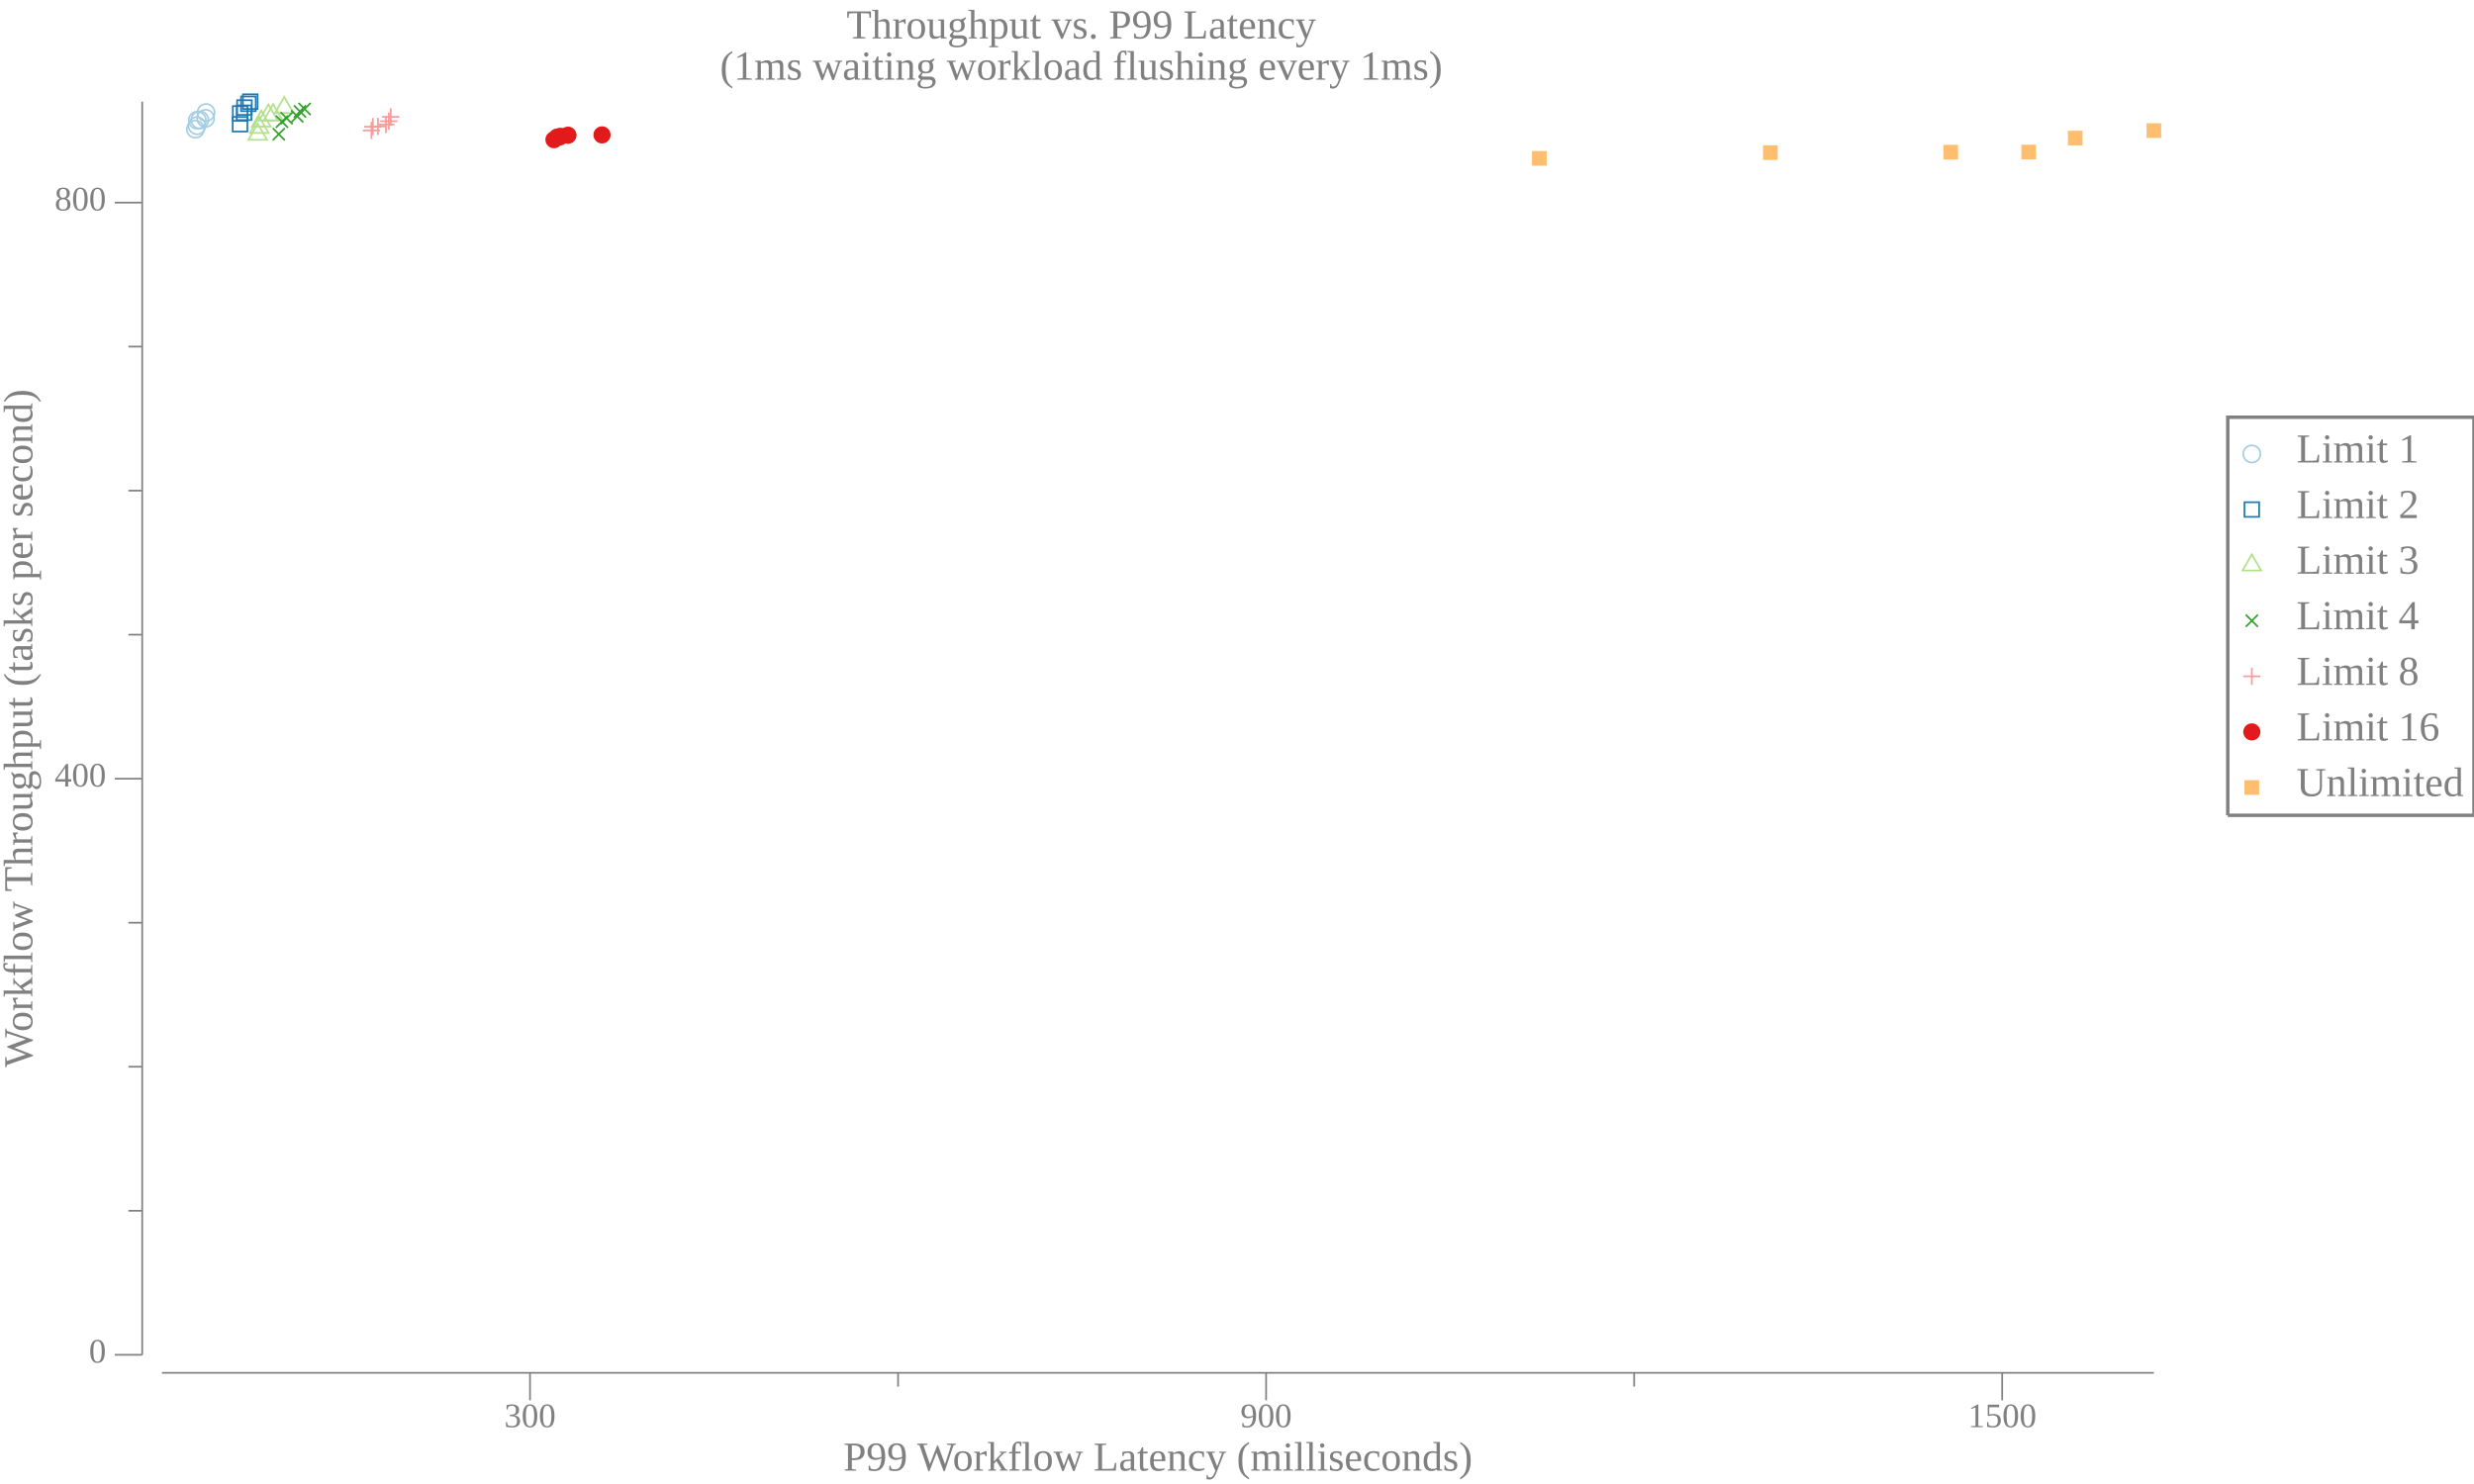
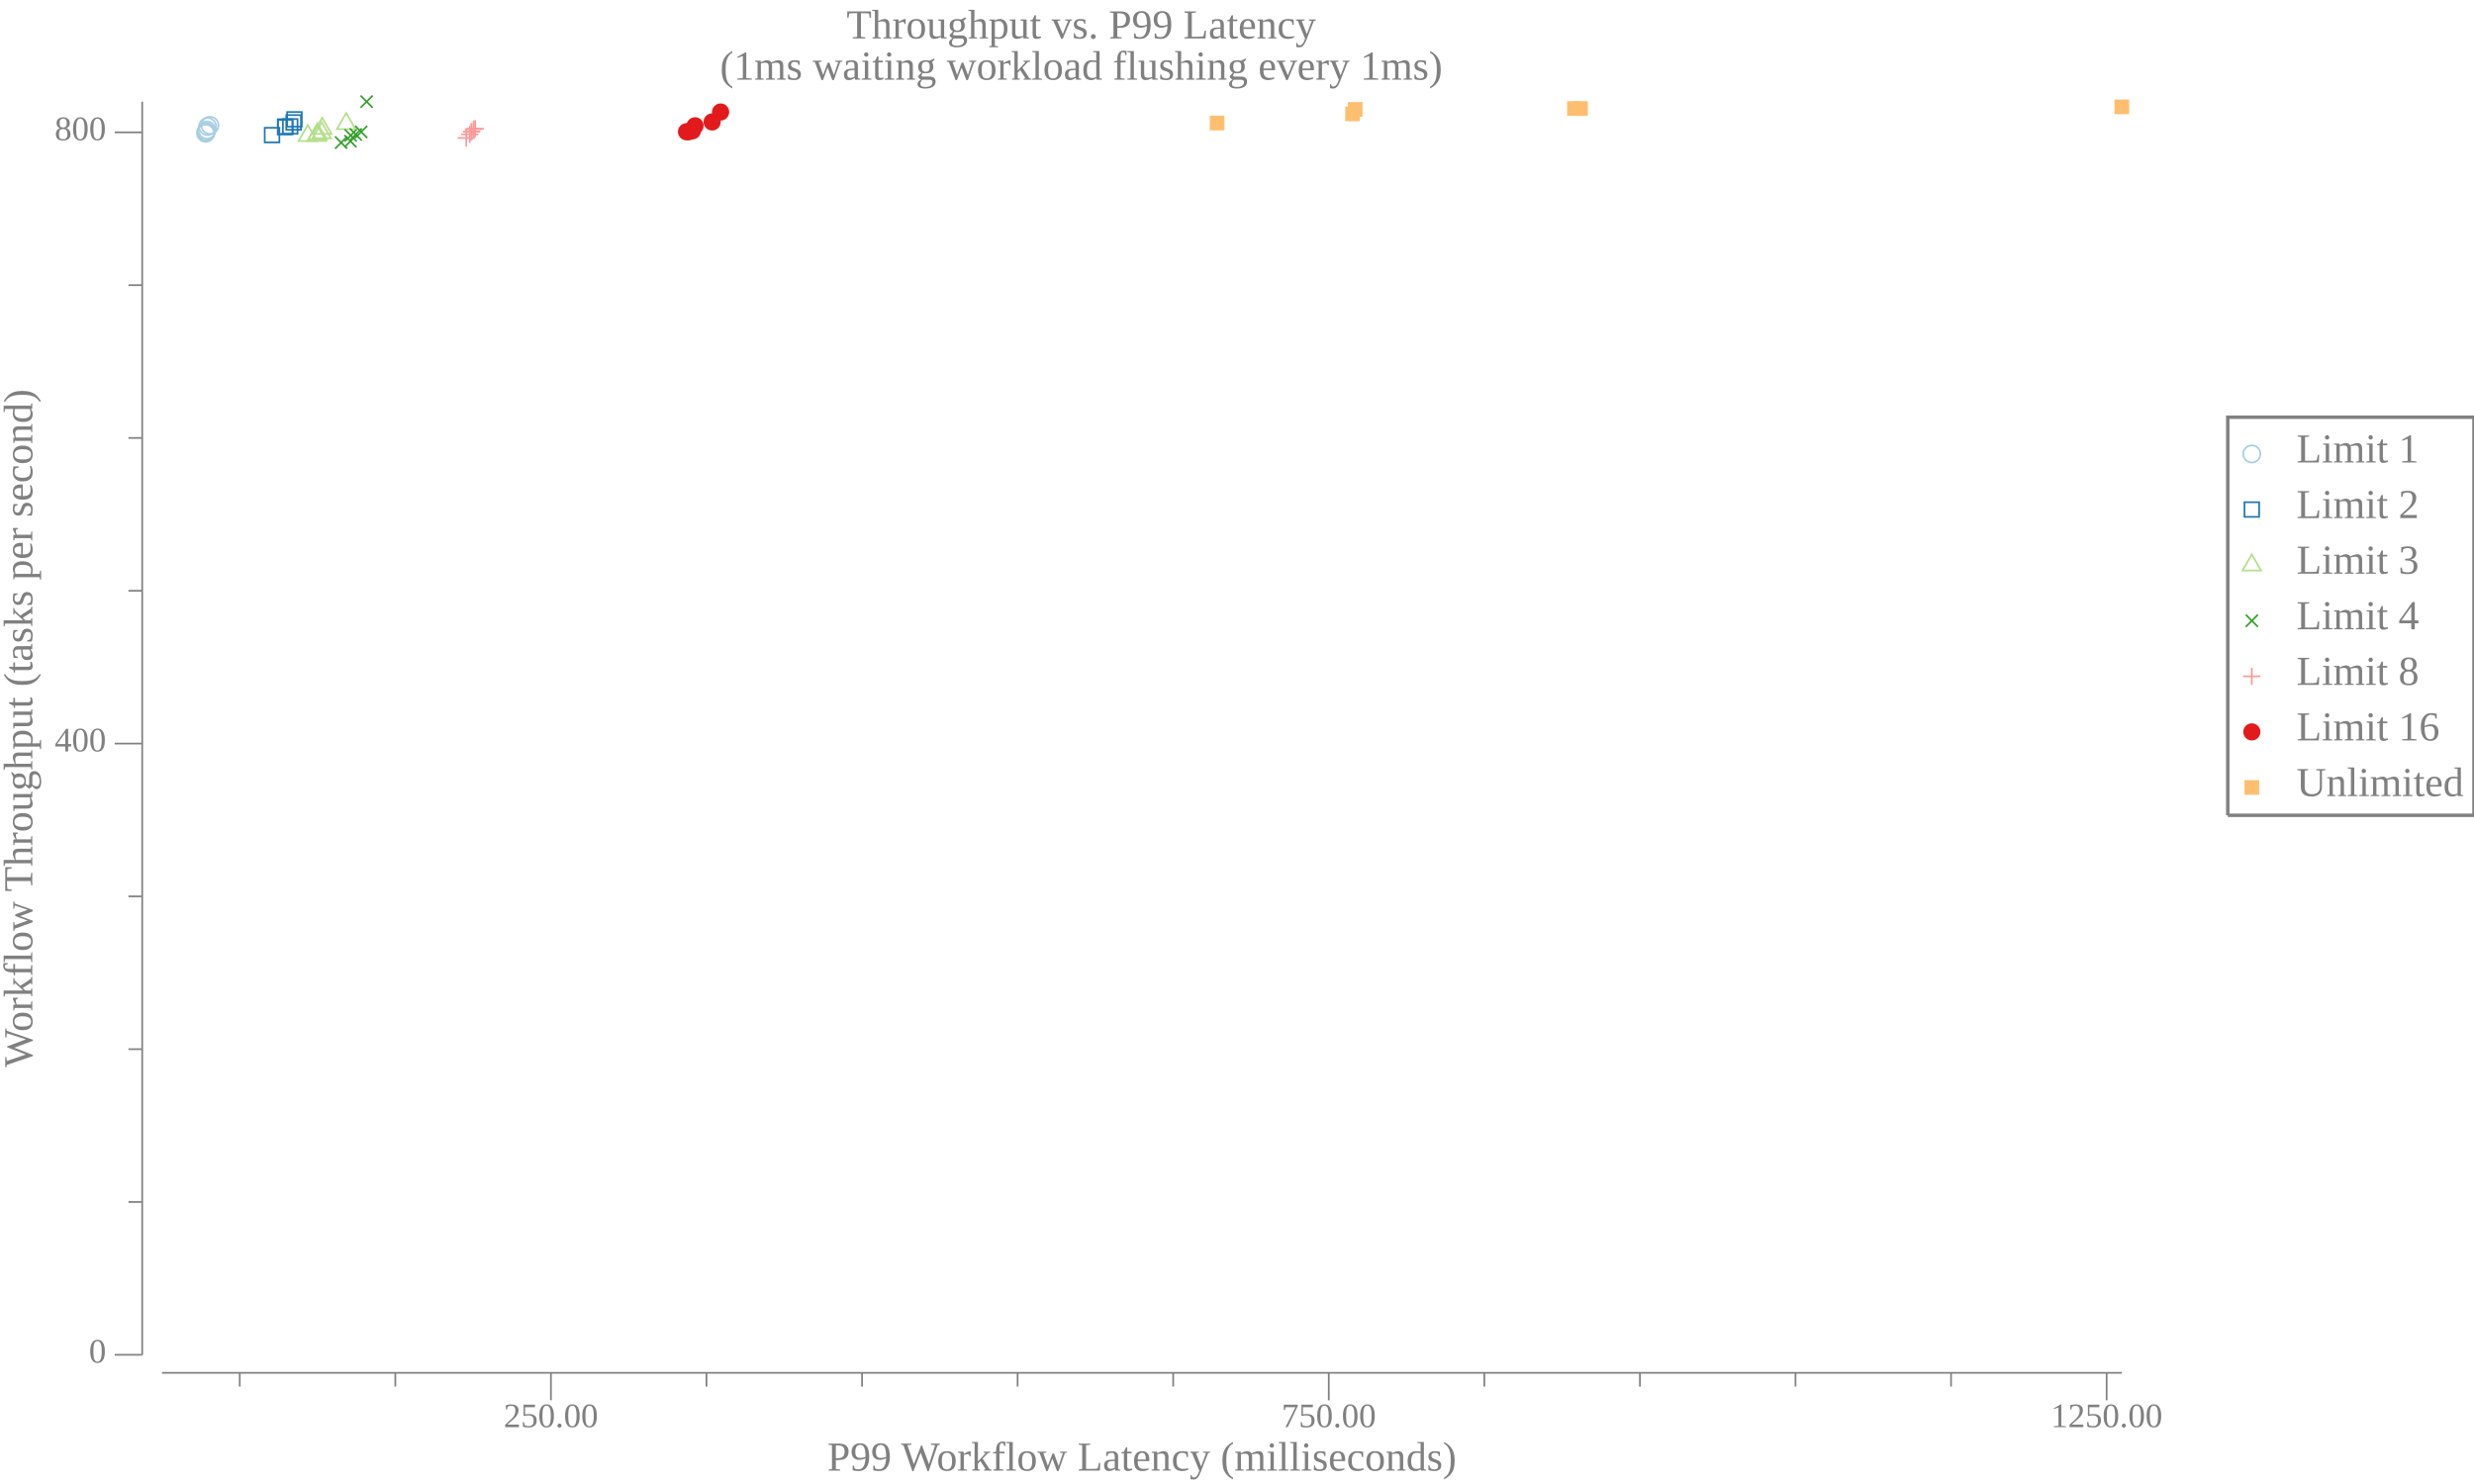
<svg xmlns="http://www.w3.org/2000/svg" width="720pt" height="432pt" viewBox="0 0 720 432">
  <g transform="scale(1, -1) translate(0, -432)">
    <path d="M657.84,299.85A2.5,2.5 0 1 1 652.84,299.85A2.5,2.5 0 1 1 657.84,299.85Z" style="fill:none;stroke:#A6CEE3;stroke-width:0.5" />
    <text x="668.34" y="-297.37" transform="scale(1, -1)" style="font-family:Liberation Serif;font-variant:normal;font-weight:normal;font-style:normal;font-size:12px;fill:#808080">Limit 1</text>
    <path d="M653.2,281.54L657.47,281.54L657.47,285.8L653.2,285.8Z" style="fill:none;stroke:#1F78B4;stroke-width:0.5" />
    <text x="668.34" y="-281.18" transform="scale(1, -1)" style="font-family:Liberation Serif;font-variant:normal;font-weight:normal;font-style:normal;font-size:12px;fill:#808080">Limit 2</text>
    <path d="M655.34,270.61L652.63,265.92L658.04,265.92Z" style="fill:none;stroke:#B2DF8A;stroke-width:0.5" />
    <text x="668.34" y="-265" transform="scale(1, -1)" style="font-family:Liberation Serif;font-variant:normal;font-weight:normal;font-style:normal;font-size:12px;fill:#808080">Limit 3</text>
    <path d="M653.57,249.53L657.11,253.07" style="fill:none;stroke:#33A02C;stroke-width:0.5" />
    <path d="M653.57,253.07L657.11,249.53" style="fill:none;stroke:#33A02C;stroke-width:0.5" />
    <text x="668.34" y="-248.82" transform="scale(1, -1)" style="font-family:Liberation Serif;font-variant:normal;font-weight:normal;font-style:normal;font-size:12px;fill:#808080">Limit 4</text>
    <path d="M655.34,237.62L655.34,232.62" style="fill:none;stroke:#FB9A99;stroke-width:0.5" />
    <path d="M652.84,235.12L657.84,235.12" style="fill:none;stroke:#FB9A99;stroke-width:0.5" />
    <text x="668.34" y="-232.63" transform="scale(1, -1)" style="font-family:Liberation Serif;font-variant:normal;font-weight:normal;font-style:normal;font-size:12px;fill:#808080">Limit 8</text>
    <path d="M657.84,218.94A2.5,2.5 0 1 1 652.84,218.94A2.5,2.5 0 1 1 657.84,218.94Z" style="fill:#E31A1C" />
    <text x="668.34" y="-216.45" transform="scale(1, -1)" style="font-family:Liberation Serif;font-variant:normal;font-weight:normal;font-style:normal;font-size:12px;fill:#808080">Limit 16</text>
    <path d="M653.2,200.62L657.47,200.62L657.47,204.89L653.2,204.89Z" style="fill:#FDBF6F" />
    <text x="668.34" y="-200.26" transform="scale(1, -1)" style="font-family:Liberation Serif;font-variant:normal;font-weight:normal;font-style:normal;font-size:12px;fill:#808080">Unlimited</text>
    <path d="M648.34,194.66L648.34,310.54L720,310.54L720,194.66L648.34,194.66" style="fill:none;stroke:#808080" />
    <path d="M0,0L629.34,0L629.34,432L0,432Z" style="fill:#-8000000000000000-8000000000000000-8000000000000000;fill-opacity:0" />
    <text x="246.35" y="-420.81" transform="scale(1, -1)" style="font-family:Liberation Serif;font-variant:normal;font-weight:normal;font-style:normal;font-size:12px;fill:#808080">Throughput vs. P99 Latency</text>
    <text x="209.52" y="-408.81" transform="scale(1, -1)" style="font-family:Liberation Serif;font-variant:normal;font-weight:normal;font-style:normal;font-size:12px;fill:#808080">(1ms waiting workload flushing every 1ms)</text>
-     <text x="245.43" y="-3.902" transform="scale(1, -1)" style="font-family:Liberation Serif;font-variant:normal;font-weight:normal;font-style:normal;font-size:12px;fill:#808080">P99 Workflow Latency (milliseconds)</text>
-     <text x="146.75" y="-16.541" transform="scale(1, -1)" style="font-family:Liberation Serif;font-variant:normal;font-weight:normal;font-style:normal;font-size:10px;fill:#808080">300</text>
-     <text x="360.97" y="-16.541" transform="scale(1, -1)" style="font-family:Liberation Serif;font-variant:normal;font-weight:normal;font-style:normal;font-size:10px;fill:#808080">900</text>
-     <text x="572.69" y="-16.541" transform="scale(1, -1)" style="font-family:Liberation Serif;font-variant:normal;font-weight:normal;font-style:normal;font-size:10px;fill:#808080">1500</text>
-     <path d="M154.25,24.363L154.25,32.363" style="fill:none;stroke:#808080;stroke-width:0.5" />
-     <path d="M368.47,24.363L368.47,32.363" style="fill:none;stroke:#808080;stroke-width:0.5" />
-     <path d="M582.69,24.363L582.69,32.363" style="fill:none;stroke:#808080;stroke-width:0.5" />
-     <path d="M261.36,28.363L261.36,32.363" style="fill:none;stroke:#808080;stroke-width:0.5" />
-     <path d="M475.58,28.363L475.58,32.363" style="fill:none;stroke:#808080;stroke-width:0.5" />
-     <path d="M47.135,32.363L626.84,32.363" style="fill:none;stroke:#808080;stroke-width:0.5" />
+     <text x="240.77" y="-3.902" transform="scale(1, -1)" style="font-family:Liberation Serif;font-variant:normal;font-weight:normal;font-style:normal;font-size:12px;fill:#808080">P99 Workflow Latency (milliseconds)</text>
+     <text x="146.58" y="-16.541" transform="scale(1, -1)" style="font-family:Liberation Serif;font-variant:normal;font-weight:normal;font-style:normal;font-size:10px;fill:#808080">250.00</text>
+     <text x="372.96" y="-16.541" transform="scale(1, -1)" style="font-family:Liberation Serif;font-variant:normal;font-weight:normal;font-style:normal;font-size:10px;fill:#808080">750.00</text>
+     <text x="596.84" y="-16.541" transform="scale(1, -1)" style="font-family:Liberation Serif;font-variant:normal;font-weight:normal;font-style:normal;font-size:10px;fill:#808080">1250.00</text>
+     <path d="M160.33,24.363L160.33,32.363" style="fill:none;stroke:#808080;stroke-width:0.5" />
+     <path d="M386.71,24.363L386.71,32.363" style="fill:none;stroke:#808080;stroke-width:0.5" />
+     <path d="M613.09,24.363L613.09,32.363" style="fill:none;stroke:#808080;stroke-width:0.5" />
+     <path d="M69.773,28.363L69.773,32.363" style="fill:none;stroke:#808080;stroke-width:0.5" />
+     <path d="M115.05,28.363L115.05,32.363" style="fill:none;stroke:#808080;stroke-width:0.5" />
+     <path d="M205.6,28.363L205.6,32.363" style="fill:none;stroke:#808080;stroke-width:0.5" />
+     <path d="M250.88,28.363L250.88,32.363" style="fill:none;stroke:#808080;stroke-width:0.5" />
+     <path d="M296.15,28.363L296.15,32.363" style="fill:none;stroke:#808080;stroke-width:0.5" />
+     <path d="M341.43,28.363L341.43,32.363" style="fill:none;stroke:#808080;stroke-width:0.5" />
+     <path d="M431.98,28.363L431.98,32.363" style="fill:none;stroke:#808080;stroke-width:0.5" />
+     <path d="M477.26,28.363L477.26,32.363" style="fill:none;stroke:#808080;stroke-width:0.5" />
+     <path d="M522.54,28.363L522.54,32.363" style="fill:none;stroke:#808080;stroke-width:0.5" />
+     <path d="M567.81,28.363L567.81,32.363" style="fill:none;stroke:#808080;stroke-width:0.5" />
+     <path d="M47.135,32.363L617.51,32.363" style="fill:none;stroke:#808080;stroke-width:0.5" />
    <g transform="rotate(90)">
      <text x="121.29" y="9.387" transform="scale(1, -1)" style="font-family:Liberation Serif;font-variant:normal;font-weight:normal;font-style:normal;font-size:12px;fill:#808080">Workflow Throughput (tasks per second)</text>
    </g>
    <text x="25.885" y="-35.328" transform="scale(1, -1)" style="font-family:Liberation Serif;font-variant:normal;font-weight:normal;font-style:normal;font-size:10px;fill:#808080">0</text>
-     <text x="15.885" y="-203.03" transform="scale(1, -1)" style="font-family:Liberation Serif;font-variant:normal;font-weight:normal;font-style:normal;font-size:10px;fill:#808080">400</text>
-     <text x="15.885" y="-370.74" transform="scale(1, -1)" style="font-family:Liberation Serif;font-variant:normal;font-weight:normal;font-style:normal;font-size:10px;fill:#808080">800</text>
+     <text x="15.885" y="-213.26" transform="scale(1, -1)" style="font-family:Liberation Serif;font-variant:normal;font-weight:normal;font-style:normal;font-size:10px;fill:#808080">400</text>
+     <text x="15.885" y="-391.19" transform="scale(1, -1)" style="font-family:Liberation Serif;font-variant:normal;font-weight:normal;font-style:normal;font-size:10px;fill:#808080">800</text>
    <path d="M33.385,37.613L41.385,37.613" style="fill:none;stroke:#808080;stroke-width:0.5" />
-     <path d="M33.385,205.32L41.385,205.32" style="fill:none;stroke:#808080;stroke-width:0.5" />
-     <path d="M33.385,373.02L41.385,373.02" style="fill:none;stroke:#808080;stroke-width:0.5" />
-     <path d="M37.385,79.539L41.385,79.539" style="fill:none;stroke:#808080;stroke-width:0.5" />
-     <path d="M37.385,121.47L41.385,121.47" style="fill:none;stroke:#808080;stroke-width:0.5" />
-     <path d="M37.385,163.39L41.385,163.39" style="fill:none;stroke:#808080;stroke-width:0.5" />
-     <path d="M37.385,247.24L41.385,247.24" style="fill:none;stroke:#808080;stroke-width:0.5" />
-     <path d="M37.385,289.17L41.385,289.17" style="fill:none;stroke:#808080;stroke-width:0.5" />
-     <path d="M37.385,331.1L41.385,331.1" style="fill:none;stroke:#808080;stroke-width:0.5" />
+     <path d="M33.385,215.54L41.385,215.54" style="fill:none;stroke:#808080;stroke-width:0.5" />
+     <path d="M33.385,393.47L41.385,393.47" style="fill:none;stroke:#808080;stroke-width:0.5" />
+     <path d="M37.385,82.096L41.385,82.096" style="fill:none;stroke:#808080;stroke-width:0.5" />
+     <path d="M37.385,126.58L41.385,126.58" style="fill:none;stroke:#808080;stroke-width:0.5" />
+     <path d="M37.385,171.06L41.385,171.06" style="fill:none;stroke:#808080;stroke-width:0.5" />
+     <path d="M37.385,260.02L41.385,260.02" style="fill:none;stroke:#808080;stroke-width:0.5" />
+     <path d="M37.385,304.51L41.385,304.51" style="fill:none;stroke:#808080;stroke-width:0.5" />
+     <path d="M37.385,348.99L41.385,348.99" style="fill:none;stroke:#808080;stroke-width:0.5" />
    <path d="M41.385,37.613L41.385,402.41" style="fill:none;stroke:#808080;stroke-width:0.5" />
-     <path d="M59.363,394.4A2.5,2.5 0 1 1 54.363,394.4A2.5,2.5 0 1 1 59.363,394.4Z" style="fill:none;stroke:#A6CEE3;stroke-width:0.5" />
-     <path d="M59.831,395.41A2.5,2.5 0 1 1 54.831,395.41A2.5,2.5 0 1 1 59.831,395.41Z" style="fill:none;stroke:#A6CEE3;stroke-width:0.5" />
-     <path d="M59.928,397A2.5,2.5 0 1 1 54.928,397A2.5,2.5 0 1 1 59.928,397Z" style="fill:none;stroke:#A6CEE3;stroke-width:0.5" />
-     <path d="M60.66,397.09A2.5,2.5 0 1 1 55.66,397.09A2.5,2.5 0 1 1 60.66,397.09Z" style="fill:none;stroke:#A6CEE3;stroke-width:0.5" />
-     <path d="M62.341,397.55A2.5,2.5 0 1 1 57.341,397.55A2.5,2.5 0 1 1 62.341,397.55Z" style="fill:none;stroke:#A6CEE3;stroke-width:0.5" />
-     <path d="M62.462,399.23A2.5,2.5 0 1 1 57.462,399.23A2.5,2.5 0 1 1 62.462,399.23Z" style="fill:none;stroke:#A6CEE3;stroke-width:0.5" />
-     <path d="M67.717,393.7L71.985,393.7L71.985,397.96L67.717,397.96Z" style="fill:none;stroke:#1F78B4;stroke-width:0.5" />
-     <path d="M67.757,396.84L72.025,396.84L72.025,401.11L67.757,401.11Z" style="fill:none;stroke:#1F78B4;stroke-width:0.5" />
-     <path d="M68.891,397.05L73.159,397.05L73.159,401.32L68.891,401.32Z" style="fill:none;stroke:#1F78B4;stroke-width:0.5" />
-     <path d="M69.01,398.56L73.277,398.56L73.277,402.83L69.01,402.83Z" style="fill:none;stroke:#1F78B4;stroke-width:0.5" />
-     <path d="M70.151,399.65L74.419,399.65L74.419,403.92L70.151,403.92Z" style="fill:none;stroke:#1F78B4;stroke-width:0.5" />
-     <path d="M70.696,400.28L74.964,400.28L74.964,404.55L70.696,404.55Z" style="fill:none;stroke:#1F78B4;stroke-width:0.5" />
-     <path d="M74.992,395.98L72.286,391.29L77.698,391.29Z" style="fill:none;stroke:#B2DF8A;stroke-width:0.5" />
-     <path d="M75.461,397.99L72.755,393.3L78.168,393.3Z" style="fill:none;stroke:#B2DF8A;stroke-width:0.5" />
-     <path d="M76.048,399.84L73.342,395.15L78.755,395.15Z" style="fill:none;stroke:#B2DF8A;stroke-width:0.5" />
-     <path d="M78.113,401.6L75.406,396.91L80.819,396.91Z" style="fill:none;stroke:#B2DF8A;stroke-width:0.5" />
-     <path d="M79.504,401.68L76.798,396.99L82.21,396.99Z" style="fill:none;stroke:#B2DF8A;stroke-width:0.5" />
-     <path d="M82.725,403.78L80.019,399.09L85.431,399.09Z" style="fill:none;stroke:#B2DF8A;stroke-width:0.5" />
-     <path d="M79.369,391.17L82.904,394.7" style="fill:none;stroke:#33A02C;stroke-width:0.5" />
-     <path d="M79.369,394.7L82.904,391.17" style="fill:none;stroke:#33A02C;stroke-width:0.5" />
-     <path d="M80.279,394.82L83.815,398.35" style="fill:none;stroke:#33A02C;stroke-width:0.5" />
-     <path d="M80.279,398.35L83.815,394.82" style="fill:none;stroke:#33A02C;stroke-width:0.5" />
-     <path d="M81.648,395.82L85.183,399.36" style="fill:none;stroke:#33A02C;stroke-width:0.5" />
-     <path d="M81.648,399.36L85.183,395.82" style="fill:none;stroke:#33A02C;stroke-width:0.5" />
-     <path d="M84.738,396.37L88.274,399.9" style="fill:none;stroke:#33A02C;stroke-width:0.5" />
-     <path d="M84.738,399.9L88.274,396.37" style="fill:none;stroke:#33A02C;stroke-width:0.5" />
-     <path d="M85.53,397.79L89.065,401.33" style="fill:none;stroke:#33A02C;stroke-width:0.5" />
-     <path d="M85.53,401.33L89.065,397.79" style="fill:none;stroke:#33A02C;stroke-width:0.5" />
-     <path d="M86.877,398.51L90.413,402.04" style="fill:none;stroke:#33A02C;stroke-width:0.5" />
-     <path d="M86.877,402.04L90.413,398.51" style="fill:none;stroke:#33A02C;stroke-width:0.5" />
-     <path d="M108.1,396.53L108.1,391.53" style="fill:none;stroke:#FB9A99;stroke-width:0.5" />
-     <path d="M105.6,394.03L110.6,394.03" style="fill:none;stroke:#FB9A99;stroke-width:0.5" />
-     <path d="M108.5,397.62L108.5,392.62" style="fill:none;stroke:#FB9A99;stroke-width:0.5" />
-     <path d="M106,395.12L111,395.12" style="fill:none;stroke:#FB9A99;stroke-width:0.5" />
-     <path d="M109.98,397.7L109.98,392.7" style="fill:none;stroke:#FB9A99;stroke-width:0.5" />
-     <path d="M107.48,395.2L112.48,395.2" style="fill:none;stroke:#FB9A99;stroke-width:0.5" />
-     <path d="M112.31,398.25L112.31,393.25" style="fill:none;stroke:#FB9A99;stroke-width:0.5" />
-     <path d="M109.81,395.75L114.81,395.75" style="fill:none;stroke:#FB9A99;stroke-width:0.5" />
-     <path d="M113.16,399.21L113.16,394.21" style="fill:none;stroke:#FB9A99;stroke-width:0.5" />
-     <path d="M110.66,396.71L115.66,396.71" style="fill:none;stroke:#FB9A99;stroke-width:0.5" />
-     <path d="M113.72,400.47L113.72,395.47" style="fill:none;stroke:#FB9A99;stroke-width:0.5" />
-     <path d="M111.22,397.97L116.22,397.97" style="fill:none;stroke:#FB9A99;stroke-width:0.5" />
-     <path d="M163.72,391.34A2.5,2.5 0 1 1 158.72,391.34A2.5,2.5 0 1 1 163.72,391.34Z" style="fill:#E31A1C" />
-     <path d="M164.68,392.1A2.5,2.5 0 1 1 159.68,392.1A2.5,2.5 0 1 1 164.68,392.1Z" style="fill:#E31A1C" />
-     <path d="M165.36,392.14A2.5,2.5 0 1 1 160.36,392.14A2.5,2.5 0 1 1 165.36,392.14Z" style="fill:#E31A1C" />
-     <path d="M165.61,392.31A2.5,2.5 0 1 1 160.61,392.31A2.5,2.5 0 1 1 165.61,392.31Z" style="fill:#E31A1C" />
-     <path d="M167.79,392.64A2.5,2.5 0 1 1 162.79,392.64A2.5,2.5 0 1 1 167.79,392.64Z" style="fill:#E31A1C" />
-     <path d="M177.7,392.73A2.5,2.5 0 1 1 172.7,392.73A2.5,2.5 0 1 1 177.7,392.73Z" style="fill:#E31A1C" />
-     <path d="M445.85,383.76L450.12,383.76L450.12,388.03L445.85,388.03Z" style="fill:#FDBF6F" />
-     <path d="M513.09,385.44L517.36,385.44L517.36,389.7L513.09,389.7Z" style="fill:#FDBF6F" />
-     <path d="M565.59,385.56L569.85,385.56L569.85,389.83L565.59,389.83Z" style="fill:#FDBF6F" />
-     <path d="M588.27,385.6L592.54,385.6L592.54,389.87L588.27,389.87Z" style="fill:#FDBF6F" />
-     <path d="M601.81,389.67L606.08,389.67L606.08,393.94L601.81,393.94Z" style="fill:#FDBF6F" />
-     <path d="M624.7,391.85L628.97,391.85L628.97,396.12L624.7,396.12Z" style="fill:#FDBF6F" />
+     <path d="M62.352,393.2A2.5,2.5 0 1 1 57.352,393.2A2.5,2.5 0 1 1 62.352,393.2Z" style="fill:none;stroke:#A6CEE3;stroke-width:0.5" />
+     <path d="M62.395,393.56A2.5,2.5 0 1 1 57.395,393.56A2.5,2.5 0 1 1 62.395,393.56Z" style="fill:none;stroke:#A6CEE3;stroke-width:0.5" />
+     <path d="M62.525,393.69A2.5,2.5 0 1 1 57.525,393.69A2.5,2.5 0 1 1 62.525,393.69Z" style="fill:none;stroke:#A6CEE3;stroke-width:0.5" />
+     <path d="M62.741,394.14A2.5,2.5 0 1 1 57.741,394.14A2.5,2.5 0 1 1 62.741,394.14Z" style="fill:none;stroke:#A6CEE3;stroke-width:0.5" />
+     <path d="M62.914,395.16A2.5,2.5 0 1 1 57.914,395.16A2.5,2.5 0 1 1 62.914,395.16Z" style="fill:none;stroke:#A6CEE3;stroke-width:0.5" />
+     <path d="M63.602,395.52A2.5,2.5 0 1 1 58.602,395.52A2.5,2.5 0 1 1 63.602,395.52Z" style="fill:none;stroke:#A6CEE3;stroke-width:0.5" />
+     <path d="M77.039,390.54L81.307,390.54L81.307,394.8L77.039,394.8Z" style="fill:none;stroke:#1F78B4;stroke-width:0.5" />
+     <path d="M80.831,392.85L85.099,392.85L85.099,397.12L80.831,397.12Z" style="fill:none;stroke:#1F78B4;stroke-width:0.5" />
+     <path d="M80.904,393.03L85.172,393.03L85.172,397.3L80.904,397.3Z" style="fill:none;stroke:#1F78B4;stroke-width:0.5" />
+     <path d="M82.325,393.07L86.593,393.07L86.593,397.34L82.325,397.34Z" style="fill:none;stroke:#1F78B4;stroke-width:0.5" />
+     <path d="M83.314,394.23L87.582,394.23L87.582,398.5L83.314,398.5Z" style="fill:none;stroke:#1F78B4;stroke-width:0.5" />
+     <path d="M83.56,395.12L87.828,395.12L87.828,399.39L83.56,399.39Z" style="fill:none;stroke:#1F78B4;stroke-width:0.5" />
+     <path d="M89.571,395.62L86.865,390.93L92.277,390.93Z" style="fill:none;stroke:#B2DF8A;stroke-width:0.5" />
+     <path d="M92.201,395.66L89.495,390.97L94.907,390.97Z" style="fill:none;stroke:#B2DF8A;stroke-width:0.5" />
+     <path d="M92.39,396.11L89.684,391.42L95.096,391.42Z" style="fill:none;stroke:#B2DF8A;stroke-width:0.5" />
+     <path d="M93.629,396.42L90.922,391.73L96.335,391.73Z" style="fill:none;stroke:#B2DF8A;stroke-width:0.5" />
+     <path d="M93.763,397.71L91.057,393.02L96.469,393.02Z" style="fill:none;stroke:#B2DF8A;stroke-width:0.5" />
+     <path d="M100.75,399.09L98.046,394.4L103.46,394.4Z" style="fill:none;stroke:#B2DF8A;stroke-width:0.5" />
+     <path d="M97.51,388.72L101.05,392.26" style="fill:none;stroke:#33A02C;stroke-width:0.5" />
+     <path d="M97.51,392.26L101.05,388.72" style="fill:none;stroke:#33A02C;stroke-width:0.5" />
+     <path d="M100.22,389.12L103.76,392.66" style="fill:none;stroke:#33A02C;stroke-width:0.5" />
+     <path d="M100.22,392.66L103.76,389.12" style="fill:none;stroke:#33A02C;stroke-width:0.5" />
+     <path d="M100.31,390.81L103.84,394.35" style="fill:none;stroke:#33A02C;stroke-width:0.5" />
+     <path d="M100.31,394.35L103.84,390.81" style="fill:none;stroke:#33A02C;stroke-width:0.5" />
+     <path d="M101.76,391.08L105.3,394.62" style="fill:none;stroke:#33A02C;stroke-width:0.5" />
+     <path d="M101.76,394.62L105.3,391.08" style="fill:none;stroke:#33A02C;stroke-width:0.5" />
+     <path d="M103.35,391.84L106.88,395.37" style="fill:none;stroke:#33A02C;stroke-width:0.5" />
+     <path d="M103.35,395.37L106.88,391.84" style="fill:none;stroke:#33A02C;stroke-width:0.5" />
+     <path d="M104.93,400.64L108.47,404.18" style="fill:none;stroke:#33A02C;stroke-width:0.5" />
+     <path d="M104.93,404.18L108.47,400.64" style="fill:none;stroke:#33A02C;stroke-width:0.5" />
+     <path d="M135.71,394.33L135.71,389.33" style="fill:none;stroke:#FB9A99;stroke-width:0.5" />
+     <path d="M133.21,391.83L138.21,391.83" style="fill:none;stroke:#FB9A99;stroke-width:0.5" />
+     <path d="M136.73,395.39L136.73,390.39" style="fill:none;stroke:#FB9A99;stroke-width:0.5" />
+     <path d="M134.23,392.89L139.23,392.89" style="fill:none;stroke:#FB9A99;stroke-width:0.5" />
+     <path d="M137.22,396.15L137.22,391.15" style="fill:none;stroke:#FB9A99;stroke-width:0.5" />
+     <path d="M134.72,393.65L139.72,393.65" style="fill:none;stroke:#FB9A99;stroke-width:0.5" />
+     <path d="M137.25,396.15L137.25,391.15" style="fill:none;stroke:#FB9A99;stroke-width:0.5" />
+     <path d="M134.75,393.65L139.75,393.65" style="fill:none;stroke:#FB9A99;stroke-width:0.5" />
+     <path d="M137.84,396.91L137.84,391.91" style="fill:none;stroke:#FB9A99;stroke-width:0.5" />
+     <path d="M135.34,394.41L140.34,394.41" style="fill:none;stroke:#FB9A99;stroke-width:0.5" />
+     <path d="M138.3,397.04L138.3,392.04" style="fill:none;stroke:#FB9A99;stroke-width:0.5" />
+     <path d="M135.8,394.54L140.8,394.54" style="fill:none;stroke:#FB9A99;stroke-width:0.5" />
+     <path d="M202.29,393.65A2.5,2.5 0 1 1 197.29,393.65A2.5,2.5 0 1 1 202.29,393.65Z" style="fill:#E31A1C" />
+     <path d="M202.93,393.65A2.5,2.5 0 1 1 197.93,393.65A2.5,2.5 0 1 1 202.93,393.65Z" style="fill:#E31A1C" />
+     <path d="M204.01,393.92A2.5,2.5 0 1 1 199.01,393.92A2.5,2.5 0 1 1 204.01,393.92Z" style="fill:#E31A1C" />
+     <path d="M204.78,395.38A2.5,2.5 0 1 1 199.78,395.38A2.5,2.5 0 1 1 204.78,395.38Z" style="fill:#E31A1C" />
+     <path d="M209.75,396.5A2.5,2.5 0 1 1 204.75,396.5A2.5,2.5 0 1 1 209.75,396.5Z" style="fill:#E31A1C" />
+     <path d="M212.21,399.39A2.5,2.5 0 1 1 207.21,399.39A2.5,2.5 0 1 1 212.21,399.39Z" style="fill:#E31A1C" />
+     <path d="M352.08,394.05L356.35,394.05L356.35,398.32L352.08,398.32Z" style="fill:#FDBF6F" />
+     <path d="M391.49,396.72L395.76,396.72L395.76,400.99L391.49,400.99Z" style="fill:#FDBF6F" />
+     <path d="M392.27,398.01L396.54,398.01L396.54,402.28L392.27,402.28Z" style="fill:#FDBF6F" />
+     <path d="M456.06,398.28L460.33,398.28L460.33,402.54L456.06,402.54Z" style="fill:#FDBF6F" />
+     <path d="M457.84,398.28L462.1,398.28L462.1,402.54L457.84,402.54Z" style="fill:#FDBF6F" />
+     <path d="M615.37,398.77L619.64,398.77L619.64,403.03L615.37,403.03Z" style="fill:#FDBF6F" />
  </g>
</svg>
